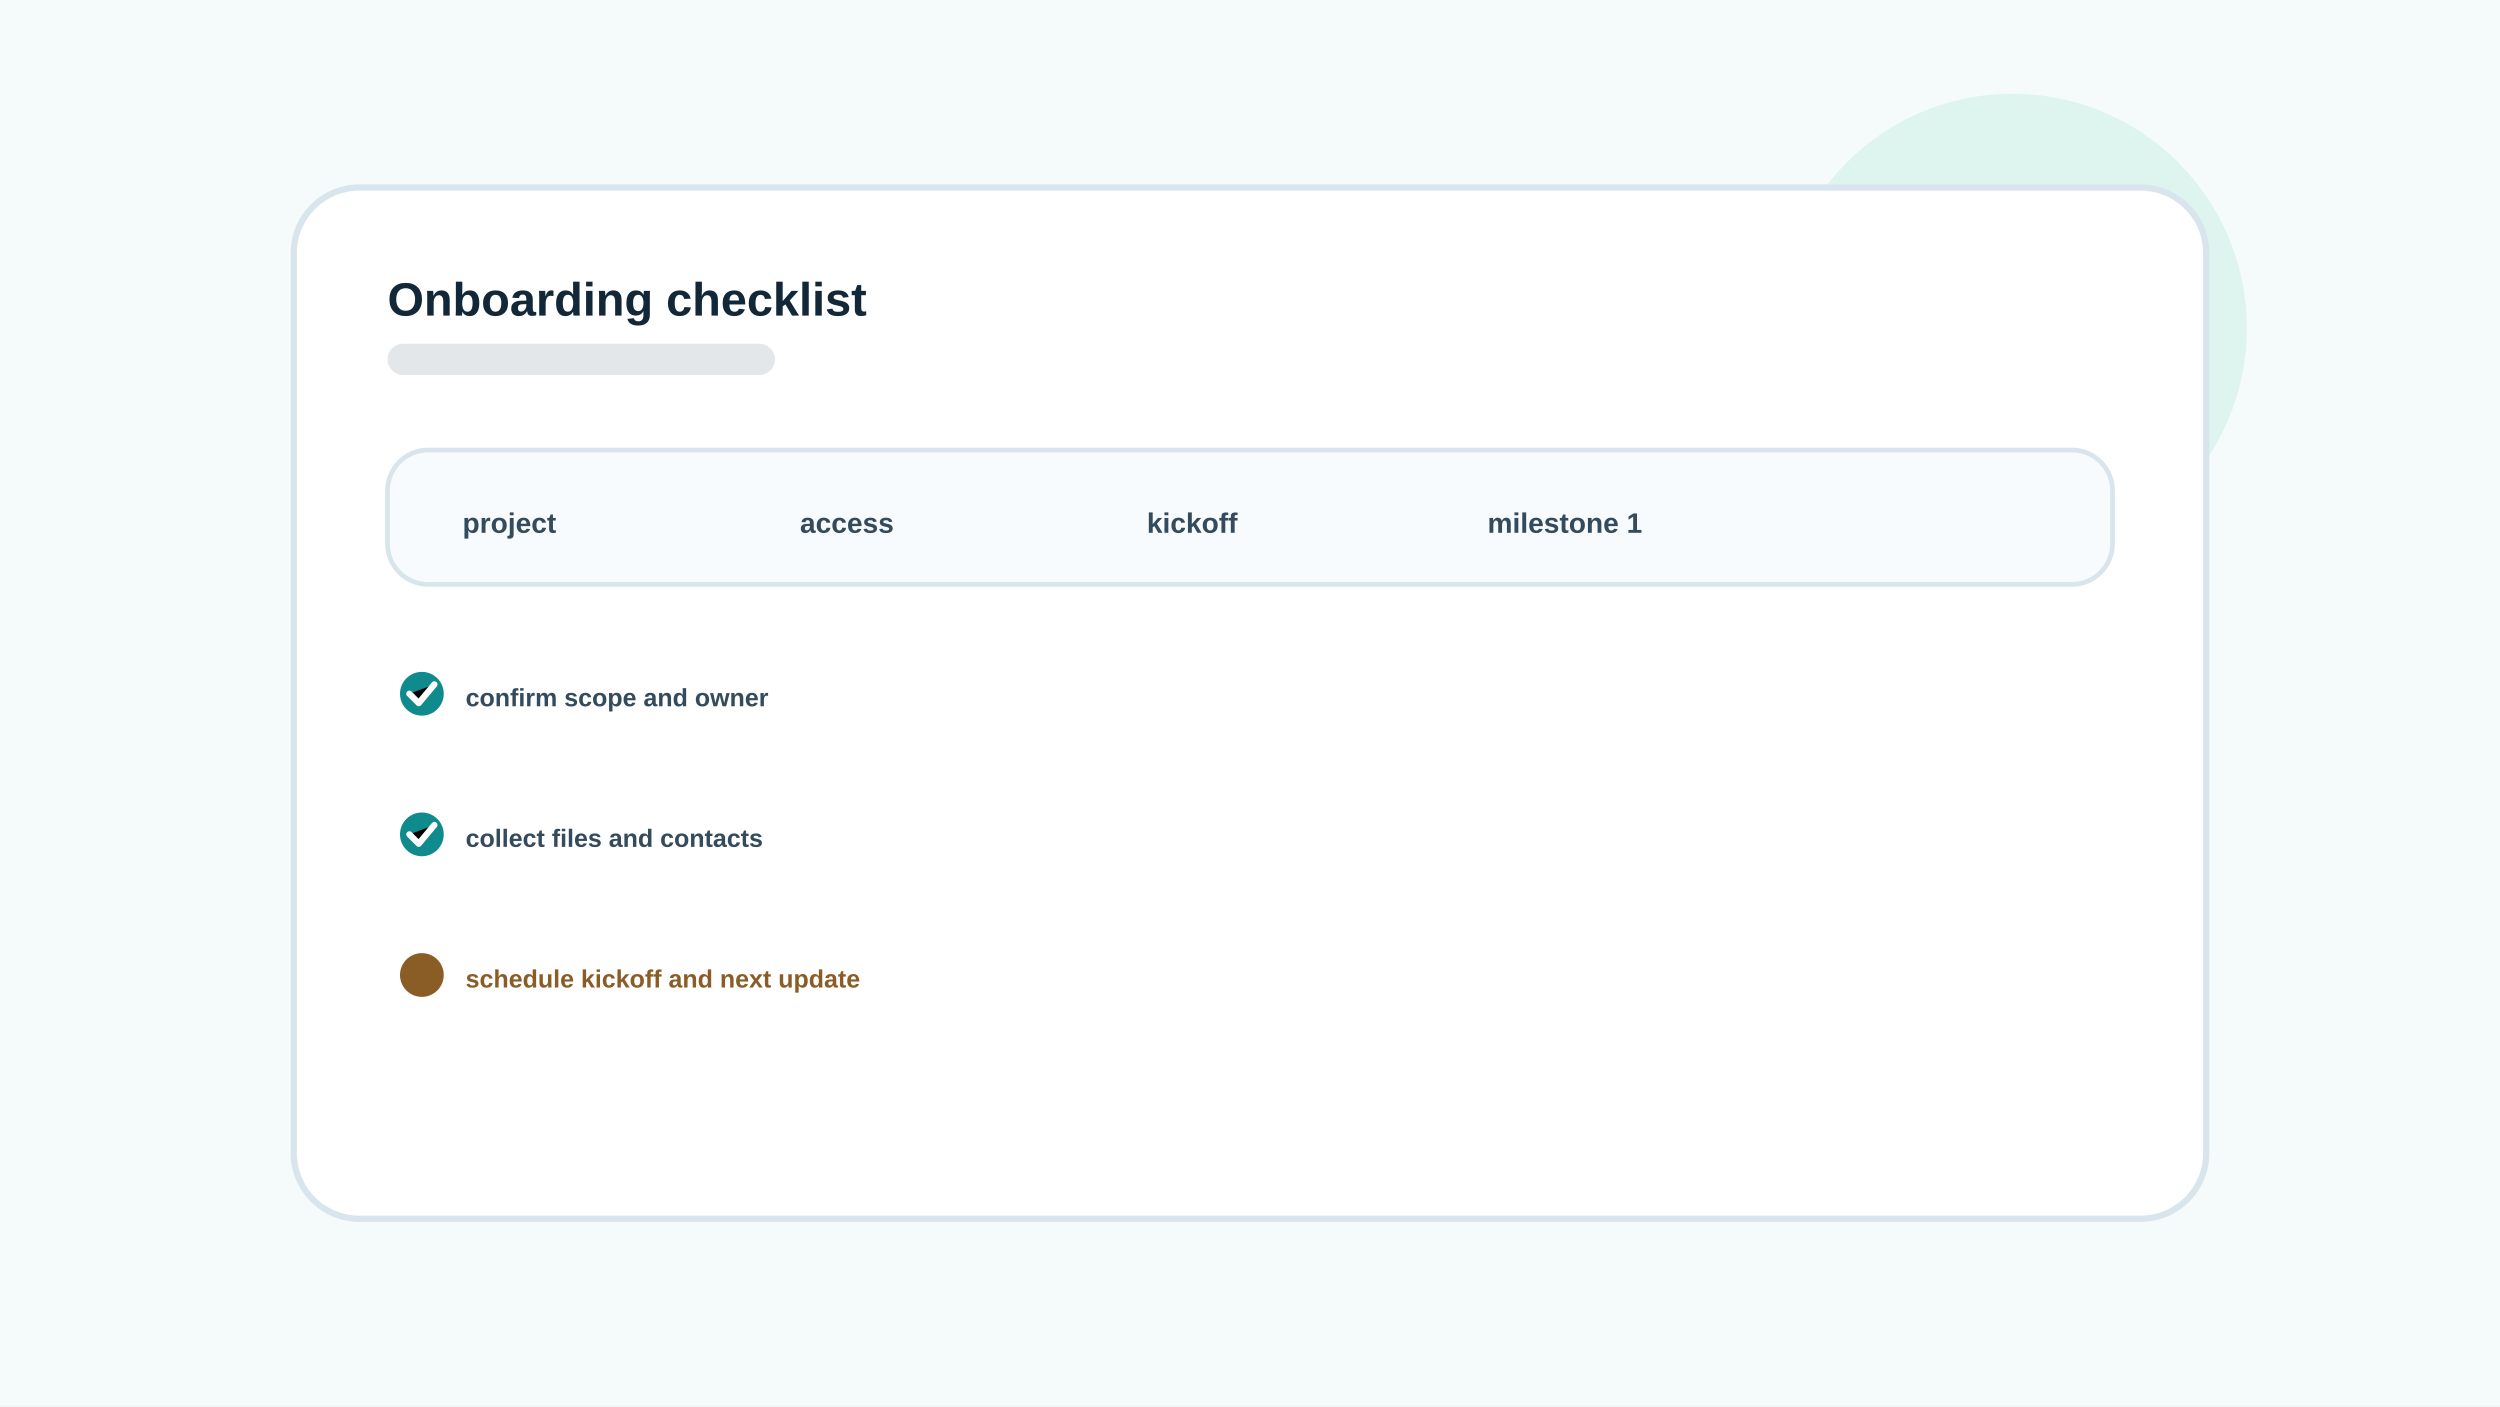
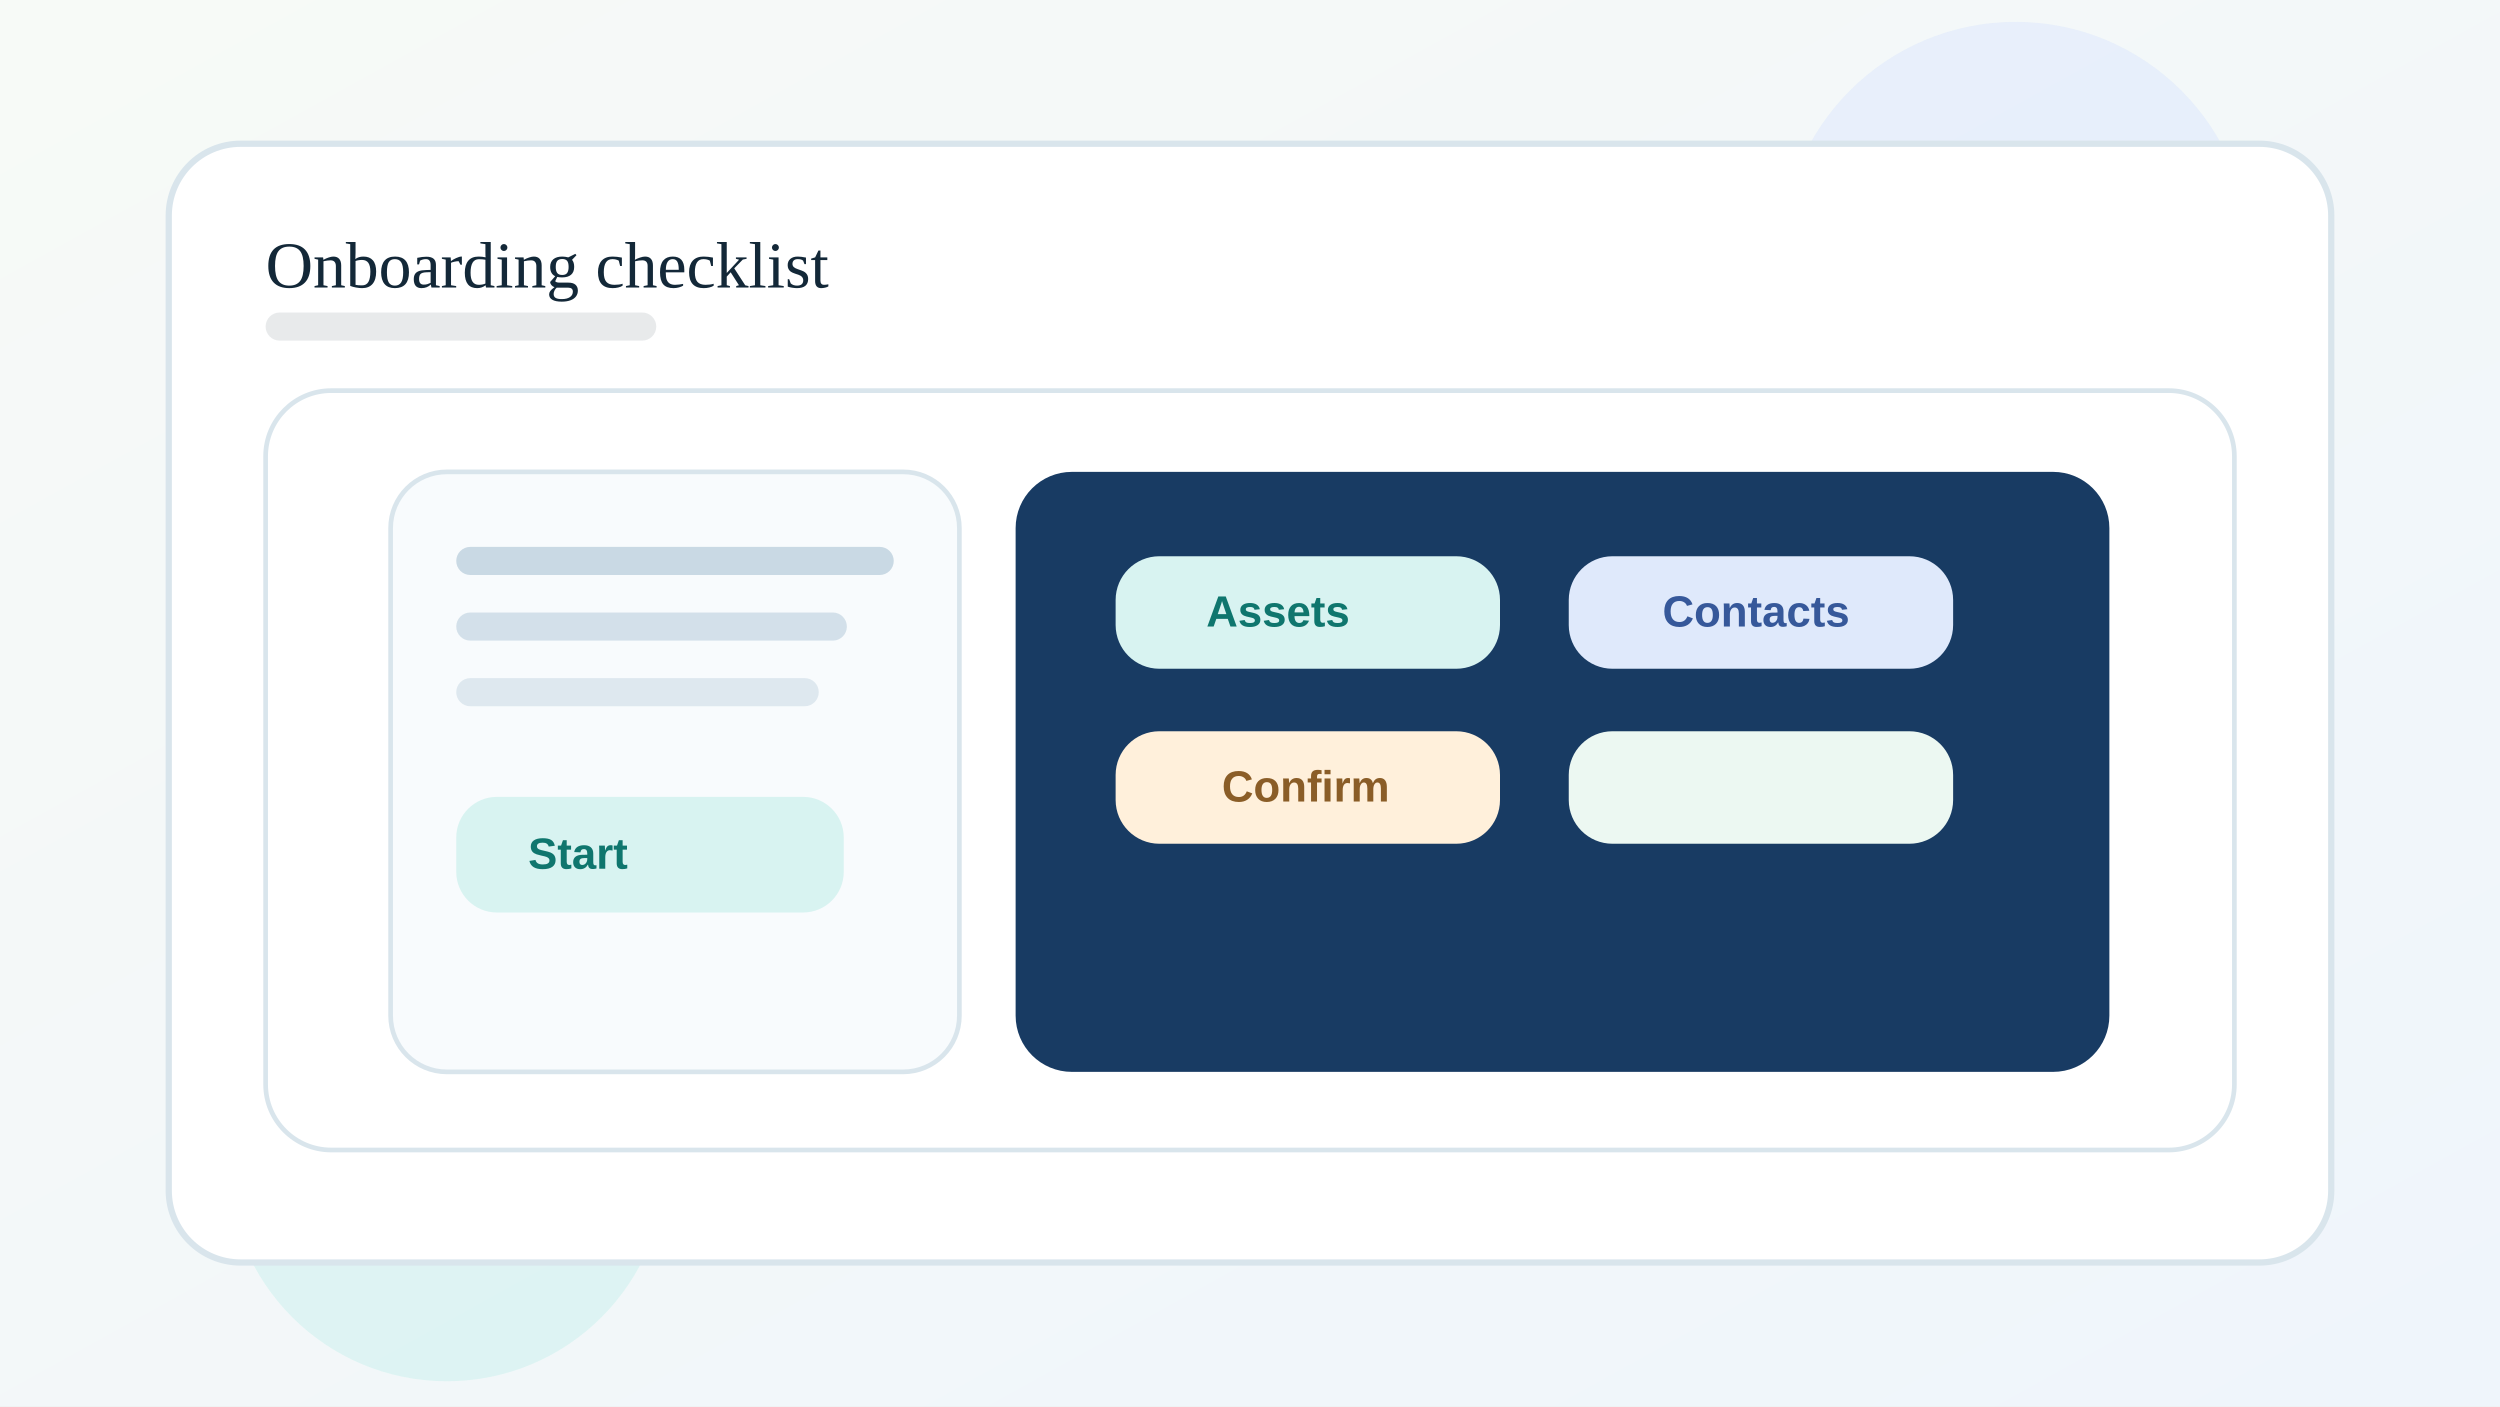
<svg xmlns="http://www.w3.org/2000/svg" viewBox="0 0 1600 900" role="img" aria-labelledby="title desc">
-   <rect width="1600" height="900" fill="#f5fbfa" />
-   <circle cx="1288" cy="210" r="150" fill="#def5ef" />
-   <rect x="188" y="120" width="1224" height="660" rx="42" fill="#fff" stroke="#d8e5ec" stroke-width="4" />
-   <text x="248" y="202" font-family="Segoe UI, Arial, sans-serif" font-size="30" font-weight="700" fill="#122838">Onboarding checklist</text>
-   <rect x="248" y="220" width="248" height="20" rx="10" fill="#173042" opacity=".12" />
-   <rect x="248" y="288" width="1104" height="86" rx="26" fill="#f8fbfd" stroke="#d8e5ec" stroke-width="3" />
-   <text x="296" y="341" font-family="Segoe UI, Arial, sans-serif" font-size="18" font-weight="700" fill="#334b5c">project</text>
-   <text x="512" y="341" font-family="Segoe UI, Arial, sans-serif" font-size="18" font-weight="700" fill="#334b5c">access</text>
-   <text x="734" y="341" font-family="Segoe UI, Arial, sans-serif" font-size="18" font-weight="700" fill="#334b5c">kickoff</text>
-   <text x="952" y="341" font-family="Segoe UI, Arial, sans-serif" font-size="18" font-weight="700" fill="#334b5c">milestone 1</text>
-   <circle cx="270" cy="444" r="14" fill="#0f8b8d" />
-   <circle cx="270" cy="534" r="14" fill="#0f8b8d" />
-   <circle cx="270" cy="624" r="14" fill="#8a5d27" />
-   <path d="M262 444l6 6 10-12M262 534l6 6 10-12" stroke="#fff" stroke-width="4" stroke-linecap="round" stroke-linejoin="round" />
-   <text x="298" y="452" font-family="Segoe UI, Arial, sans-serif" font-size="16" font-weight="700" fill="#334b5c">confirm scope and owner</text>
-   <text x="298" y="542" font-family="Segoe UI, Arial, sans-serif" font-size="16" font-weight="700" fill="#334b5c">collect files and contacts</text>
-   <text x="298" y="632" font-family="Segoe UI, Arial, sans-serif" font-size="16" font-weight="700" fill="#8a5d27">schedule kickoff and next update</text>
+   <defs>
+     <linearGradient id="templates-client-onboarding-checklist-svg-bg" x1="0%" y1="0%" x2="100%" y2="100%">
+       <stop offset="0%" stop-color="#f7faf7" />
+       <stop offset="100%" stop-color="#eff5fb" />
+     </linearGradient>
+   </defs>
+   <rect width="1600" height="900" fill="url(#templates-client-onboarding-checklist-svg-bg)" />
+   <circle cx="1290" cy="164" r="150" fill="#dfe9fb" opacity=".6" />
+   <circle cx="286" cy="744" r="140" fill="#d8f3f1" opacity=".8" />
+   <rect x="108" y="92" width="1384" height="716" rx="46" fill="#ffffff" stroke="#d9e5ec" stroke-width="4" />
+   <text x="170" y="184" font-family="Georgia, 'Times New Roman', serif" font-size="42" fill="#132838">Onboarding checklist</text>
+   <rect x="170" y="200" width="250" height="18" rx="9" fill="#132838" opacity=".10" />
+   <rect x="170" y="250" width="1260" height="486" rx="42" fill="#ffffff" stroke="#d9e5ec" stroke-width="3" />
+   <rect x="250" y="302" width="364" height="384" rx="36" fill="#f8fbfd" stroke="#d9e5ec" stroke-width="3" />
+   <rect x="650" y="302" width="700" height="384" rx="36" fill="#183b63" />
+   <rect x="292" y="350" width="280" height="18" rx="9" fill="#c9d9e4" />
+   <rect x="292" y="392" width="250" height="18" rx="9" fill="#c9d9e4" opacity=".78" />
+   <rect x="292" y="434" width="232" height="18" rx="9" fill="#c9d9e4" opacity=".56" />
+   <rect x="292" y="510" width="248" height="74" rx="26" fill="#d8f3f1" />
+   <text x="338" y="556" font-family="Arial, sans-serif" font-size="28" font-weight="700" fill="#0f766e">Start</text>
+   <rect x="714" y="356" width="246" height="72" rx="28" fill="#d8f3f1" />
+   <rect x="1004" y="356" width="246" height="72" rx="28" fill="#dfe9fb" />
+   <rect x="714" y="468" width="246" height="72" rx="28" fill="#fff0db" />
+   <rect x="1004" y="468" width="246" height="72" rx="28" fill="#ecf8f2" />
+   <text x="772" y="401" font-family="Arial, sans-serif" font-size="28" font-weight="700" fill="#0f766e">Assets</text>
+   <text x="1064" y="401" font-family="Arial, sans-serif" font-size="28" font-weight="700" fill="#36589a">Contacts</text>
+   <text x="782" y="513" font-family="Arial, sans-serif" font-size="28" font-weight="700" fill="#8a5d27">Confirm</text>
</svg>
